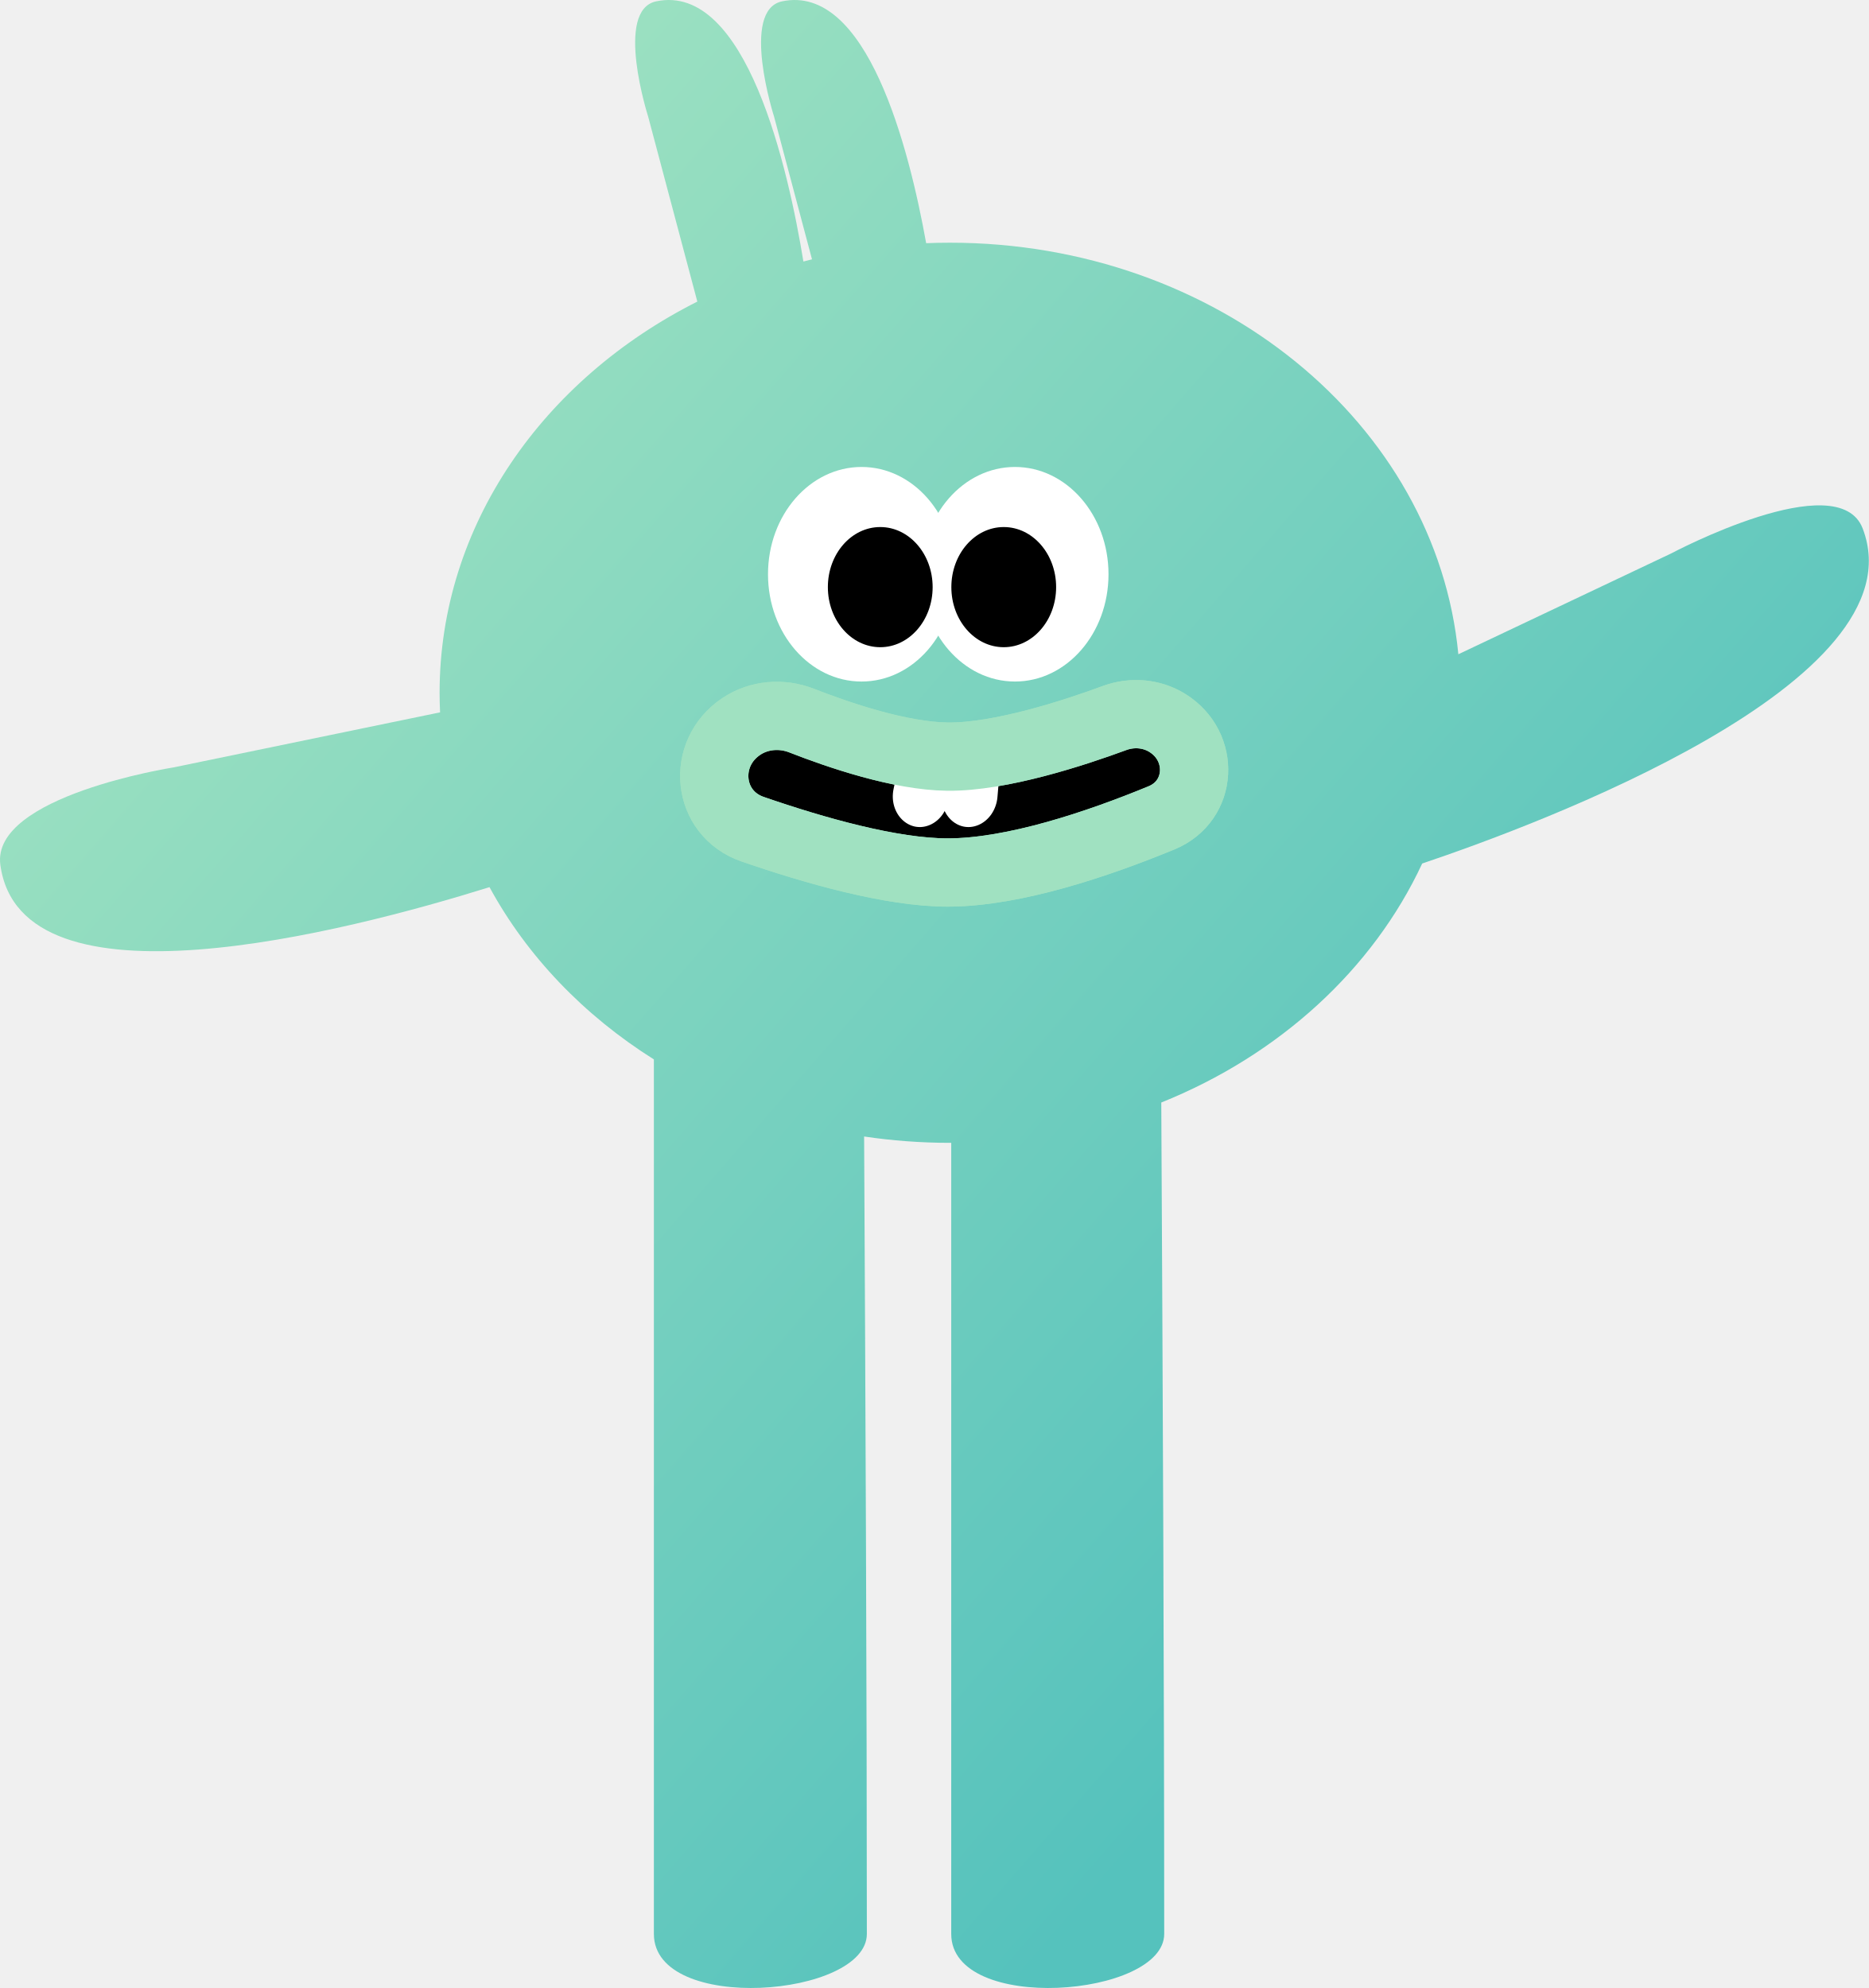
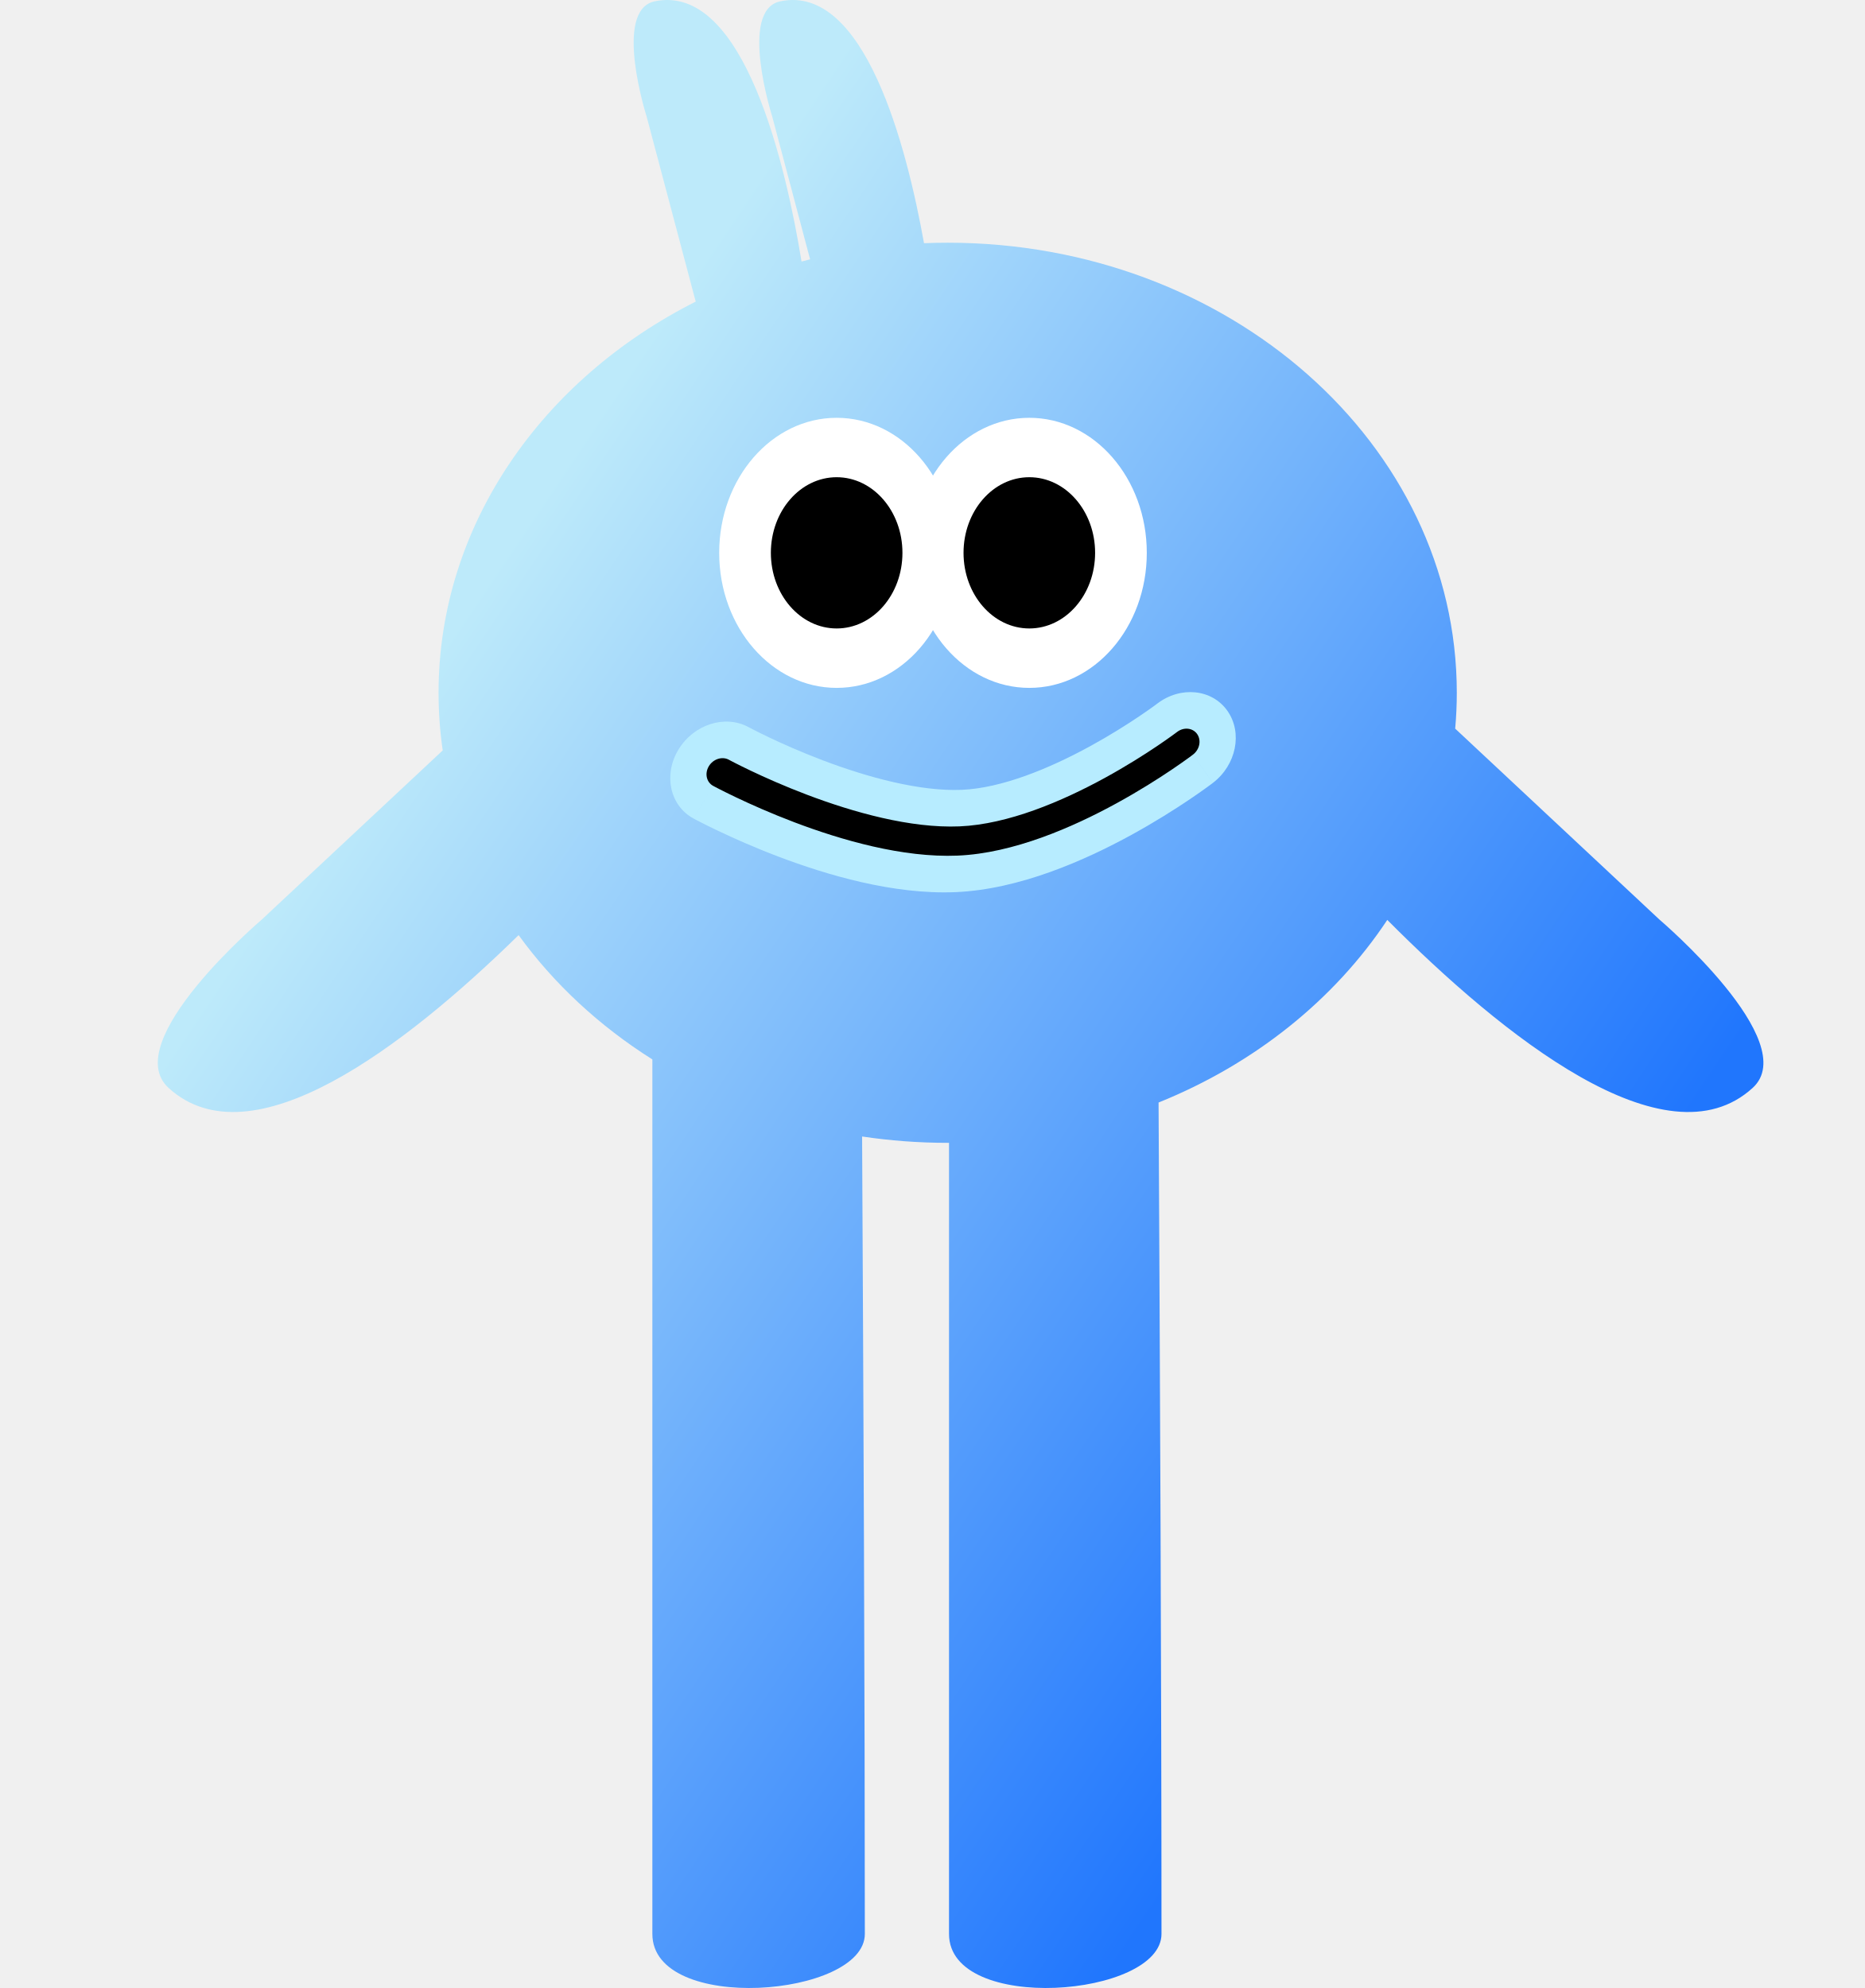
- <svg xmlns="http://www.w3.org/2000/svg" width="219" height="233" viewBox="0 0 219 233" fill="none">
-   <path d="M91.656 0.155C101.584 -1.914 106.512 17.249 108.533 28.502C109.455 28.464 110.383 28.445 111.315 28.445C142.619 28.445 168.303 49.662 170.898 76.682L195.841 64.864C195.907 64.829 215.402 54.467 218.277 61.933C225.239 80.015 179.929 96.74 166.661 101.206C160.883 113.625 149.89 123.67 136.085 129.219C136.25 159.862 136.428 198.935 136.428 226.662C136.427 234.084 111.472 236.082 111.471 226.662V133.943C111.419 133.943 111.367 133.944 111.315 133.944C107.889 133.944 104.531 133.689 101.262 133.201C101.421 163.188 101.583 200.122 101.583 226.662C101.582 234.084 76.627 236.082 76.626 226.662V124.167C68.422 119.006 61.759 112.062 57.363 103.976C40.341 109.289 2.433 119.04 0.041 101.365C-1.053 93.286 20.308 89.947 20.308 89.947L51.57 83.489C51.533 82.728 51.514 81.963 51.514 81.195C51.514 61.56 63.676 44.43 81.717 35.348L75.952 13.657C75.952 13.657 71.962 1.184 76.902 0.155C87.496 -2.053 92.397 19.916 94.147 30.651C94.482 30.563 94.818 30.477 95.155 30.394L90.706 13.657C90.7 13.639 86.719 1.184 91.656 0.155Z" fill="url(#paint0_linear_119_15614)" />
-   <ellipse cx="100.961" cy="67.304" rx="10.962" ry="12.574" fill="white" />
-   <ellipse cx="118.939" cy="67.304" rx="10.962" ry="12.574" fill="white" />
-   <ellipse cx="103.153" cy="68.813" rx="6.139" ry="7.041" fill="black" />
-   <ellipse cx="117.624" cy="68.813" rx="6.139" ry="7.041" fill="black" />
-   <path d="M88.189 97.182C95.444 99.691 104.478 102.26 111.047 102.26C118.804 102.26 128.704 98.907 136.116 95.852C140.928 93.868 141.225 87.486 136.805 84.736C134.95 83.582 132.657 83.4 130.607 84.156C125.943 85.878 117.219 88.747 111.047 88.68C105.491 88.62 98.266 86.152 93.95 84.46C91.61 83.543 88.945 83.75 86.858 85.15C82.135 88.317 82.815 95.324 88.189 97.182Z" fill="black" stroke="#A0E1C1" stroke-width="8" stroke-linecap="round" />
-   <path d="M105.214 90.037L104.713 92.476C104.121 95.355 106.532 97.733 108.978 96.682C110.198 96.157 111.061 94.883 111.186 93.422L111.397 90.941C111.569 88.935 110.249 87.225 108.482 87.163C106.948 87.11 105.566 88.326 105.214 90.037Z" fill="white" />
-   <path d="M110.915 90.037L110.414 92.476C109.822 95.355 112.233 97.733 114.679 96.682C115.899 96.157 116.762 94.883 116.887 93.422L117.099 90.941C117.27 88.935 115.95 87.225 114.183 87.163C112.65 87.11 111.267 88.326 110.915 90.037Z" fill="white" />
-   <path d="M88.189 97.182C95.444 99.691 104.478 102.26 111.047 102.26C118.804 102.26 128.704 98.907 136.116 95.852C140.928 93.868 141.225 87.486 136.805 84.736C134.95 83.582 132.657 83.4 130.607 84.156C125.943 85.878 117.219 88.747 111.047 88.68C105.491 88.62 98.266 86.152 93.95 84.46C91.61 83.543 88.945 83.75 86.858 85.15C82.135 88.317 82.815 95.324 88.189 97.182Z" stroke="#A0E1C1" stroke-width="8" stroke-linecap="round" />
+ <svg xmlns="http://www.w3.org/2000/svg" width="256" height="273" viewBox="0 0 256 273" fill="none">
+   <path d="M107.141 0.181C118.747 -2.243 124.508 20.212 126.87 33.396C127.948 33.353 129.032 33.33 130.122 33.33C168.729 33.33 200.026 61.001 200.026 95.135C200.026 96.793 199.95 98.435 199.805 100.06L227.866 126.294C227.866 126.294 247.591 143.076 240.643 149.402C228.708 160.269 206.26 142.187 190.482 126.325C183.218 137.29 172.242 146.099 159.077 151.403C159.271 187.306 159.478 233.087 159.478 265.574C159.477 274.27 130.306 276.612 130.305 265.574V156.937C130.244 156.937 130.183 156.939 130.122 156.939C126.117 156.939 122.191 156.64 118.371 156.068C118.557 191.203 118.746 234.479 118.746 265.574C118.745 274.27 89.574 276.612 89.573 265.574V145.484C82.287 140.889 76.04 135.089 71.206 128.413C55.591 143.71 34.564 159.794 23.15 149.402C16.202 143.076 35.928 126.293 35.928 126.293L60.786 103.052C60.411 100.46 60.217 97.817 60.217 95.135C60.217 72.128 74.435 52.059 95.525 41.418L88.785 16.002C88.779 15.985 84.124 1.387 89.895 0.181C102.279 -2.406 108.01 23.335 110.055 35.913C110.446 35.81 110.838 35.71 111.231 35.613L106.03 16.002C106.01 15.939 101.379 1.385 107.141 0.181Z" fill="url(#paint0_linear_595_10162)" />
+   <ellipse cx="114.878" cy="75.919" rx="16.13" ry="18.544" fill="white" />
+   <ellipse cx="141.33" cy="75.919" rx="16.13" ry="18.544" fill="white" />
+   <ellipse cx="114.877" cy="75.918" rx="9.033" ry="10.385" fill="black" />
+   <ellipse cx="141.331" cy="75.918" rx="9.033" ry="10.385" fill="black" />
+   <path d="M102.785 99.854C99.554 98.097 95.24 99.481 93.149 102.945C91.058 106.408 91.983 110.64 95.214 112.396L98.999 106.125L102.785 99.854ZM131.622 115.488L131.181 122.513L131.622 115.488ZM166.527 107.518C169.746 105.061 170.646 100.632 168.537 97.624C166.428 94.617 162.108 94.17 158.889 96.627L162.708 102.073L166.527 107.518ZM98.999 106.125C95.214 112.396 95.215 112.397 95.216 112.397C95.217 112.398 95.218 112.398 95.219 112.399C95.221 112.4 95.223 112.401 95.225 112.402C95.23 112.405 95.236 112.408 95.242 112.412C95.256 112.419 95.275 112.429 95.297 112.441C95.343 112.465 95.406 112.499 95.485 112.541C95.644 112.625 95.871 112.744 96.159 112.892C96.736 113.187 97.561 113.601 98.591 114.091C100.646 115.07 103.541 116.367 106.918 117.648C113.463 120.13 122.628 122.872 131.181 122.513L131.622 115.488L132.064 108.462C126.322 108.703 119.176 106.764 112.983 104.415C109.991 103.28 107.411 102.124 105.582 101.253C104.671 100.819 103.952 100.459 103.471 100.212C103.23 100.089 103.049 99.994 102.932 99.932C102.874 99.902 102.833 99.879 102.808 99.866C102.795 99.859 102.787 99.855 102.783 99.853C102.781 99.852 102.78 99.851 102.781 99.852C102.781 99.852 102.781 99.852 102.782 99.852C102.782 99.852 102.783 99.853 102.783 99.853C102.784 99.853 102.785 99.854 98.999 106.125ZM131.622 115.488L131.181 122.513C140.022 122.142 149.042 118.105 155.335 114.658C158.587 112.876 161.343 111.121 163.293 109.808C164.271 109.149 165.055 108.596 165.605 108.198C165.88 108 166.098 107.839 166.253 107.724C166.331 107.666 166.393 107.62 166.439 107.585C166.461 107.568 166.48 107.554 166.495 107.543C166.503 107.537 166.509 107.532 166.514 107.528C166.517 107.526 166.519 107.524 166.521 107.523C166.523 107.522 166.524 107.521 166.524 107.52C166.526 107.519 166.527 107.518 162.708 102.073C158.889 96.627 158.89 96.626 158.892 96.625C158.892 96.625 158.893 96.624 158.893 96.624C158.895 96.623 158.895 96.623 158.896 96.622C158.897 96.621 158.898 96.621 158.897 96.621C158.895 96.623 158.89 96.627 158.881 96.634C158.862 96.648 158.828 96.673 158.779 96.71C158.681 96.782 158.524 96.898 158.313 97.051C157.889 97.357 157.249 97.809 156.429 98.361C154.784 99.469 152.449 100.956 149.716 102.453C144.04 105.563 137.517 108.233 132.064 108.462L131.622 115.488Z" fill="#B7ECFF" />
+   <path d="M100.081 104.333C99.158 103.831 97.925 104.227 97.328 105.216C96.731 106.206 96.995 107.415 97.918 107.917L98.999 106.125L100.081 104.333ZM131.622 115.488L131.496 117.495L131.622 115.488ZM163.799 103.629C164.719 102.927 164.976 101.661 164.374 100.802C163.771 99.942 162.537 99.815 161.617 100.517L162.708 102.073L163.799 103.629ZM98.999 106.125C97.918 107.917 97.918 107.917 97.919 107.917C97.919 107.917 97.919 107.918 97.92 107.918C97.921 107.918 97.922 107.919 97.924 107.92C97.926 107.921 97.93 107.924 97.936 107.926C97.946 107.932 97.961 107.94 97.98 107.95C98.018 107.97 98.073 108 98.145 108.038C98.289 108.114 98.499 108.224 98.77 108.363C99.313 108.641 100.1 109.036 101.088 109.506C103.062 110.446 105.845 111.693 109.084 112.922C115.503 115.357 123.947 117.812 131.496 117.495L131.622 115.488L131.749 113.481C125.003 113.764 117.136 111.538 110.817 109.141C107.687 107.954 104.995 106.748 103.085 105.838C102.131 105.384 101.375 105.005 100.859 104.741C100.602 104.608 100.404 104.505 100.273 104.436C100.207 104.401 100.158 104.374 100.125 104.357C100.109 104.349 100.098 104.342 100.09 104.338C100.086 104.336 100.084 104.335 100.082 104.334C100.081 104.333 100.081 104.333 100.081 104.333C100.081 104.333 100.081 104.333 100.081 104.333C100.081 104.333 100.081 104.333 98.999 106.125ZM131.622 115.488L131.496 117.495C139.127 117.175 147.256 113.626 153.328 110.299C156.395 108.619 159.001 106.96 160.842 105.72C161.763 105.099 162.495 104.582 163.001 104.217C163.253 104.035 163.449 103.89 163.584 103.79C163.651 103.74 163.703 103.701 163.739 103.674C163.757 103.66 163.771 103.65 163.781 103.642C163.786 103.638 163.79 103.635 163.793 103.633C163.795 103.632 163.796 103.631 163.797 103.63C163.798 103.63 163.798 103.629 163.798 103.629C163.799 103.629 163.799 103.629 162.708 102.073C161.617 100.517 161.617 100.517 161.618 100.516C161.618 100.516 161.618 100.516 161.618 100.516C161.618 100.516 161.617 100.517 161.617 100.517C161.616 100.518 161.614 100.519 161.611 100.522C161.604 100.527 161.594 100.534 161.58 100.545C161.552 100.566 161.508 100.599 161.448 100.643C161.33 100.731 161.151 100.863 160.917 101.032C160.448 101.371 159.757 101.859 158.881 102.449C157.127 103.631 154.641 105.213 151.723 106.812C145.826 110.042 138.412 113.201 131.749 113.481L131.622 115.488Z" fill="black" />
  <defs>
-     <linearGradient id="paint0_linear_119_15614" x1="57.432" y1="0.347" x2="208.012" y2="131.419" gradientUnits="userSpaceOnUse">
-       <stop offset="0.01" stop-color="#9FE2C1" />
-       <stop offset="1" stop-color="#55C2BD" />
+     <linearGradient id="paint0_linear_595_10162" x1="109.826" y1="15.824" x2="257.421" y2="114.952" gradientUnits="userSpaceOnUse">
+       <stop stop-color="#BDEAFA" />
+       <stop offset="1" stop-color="#2076FD" />
    </linearGradient>
  </defs>
</svg>
